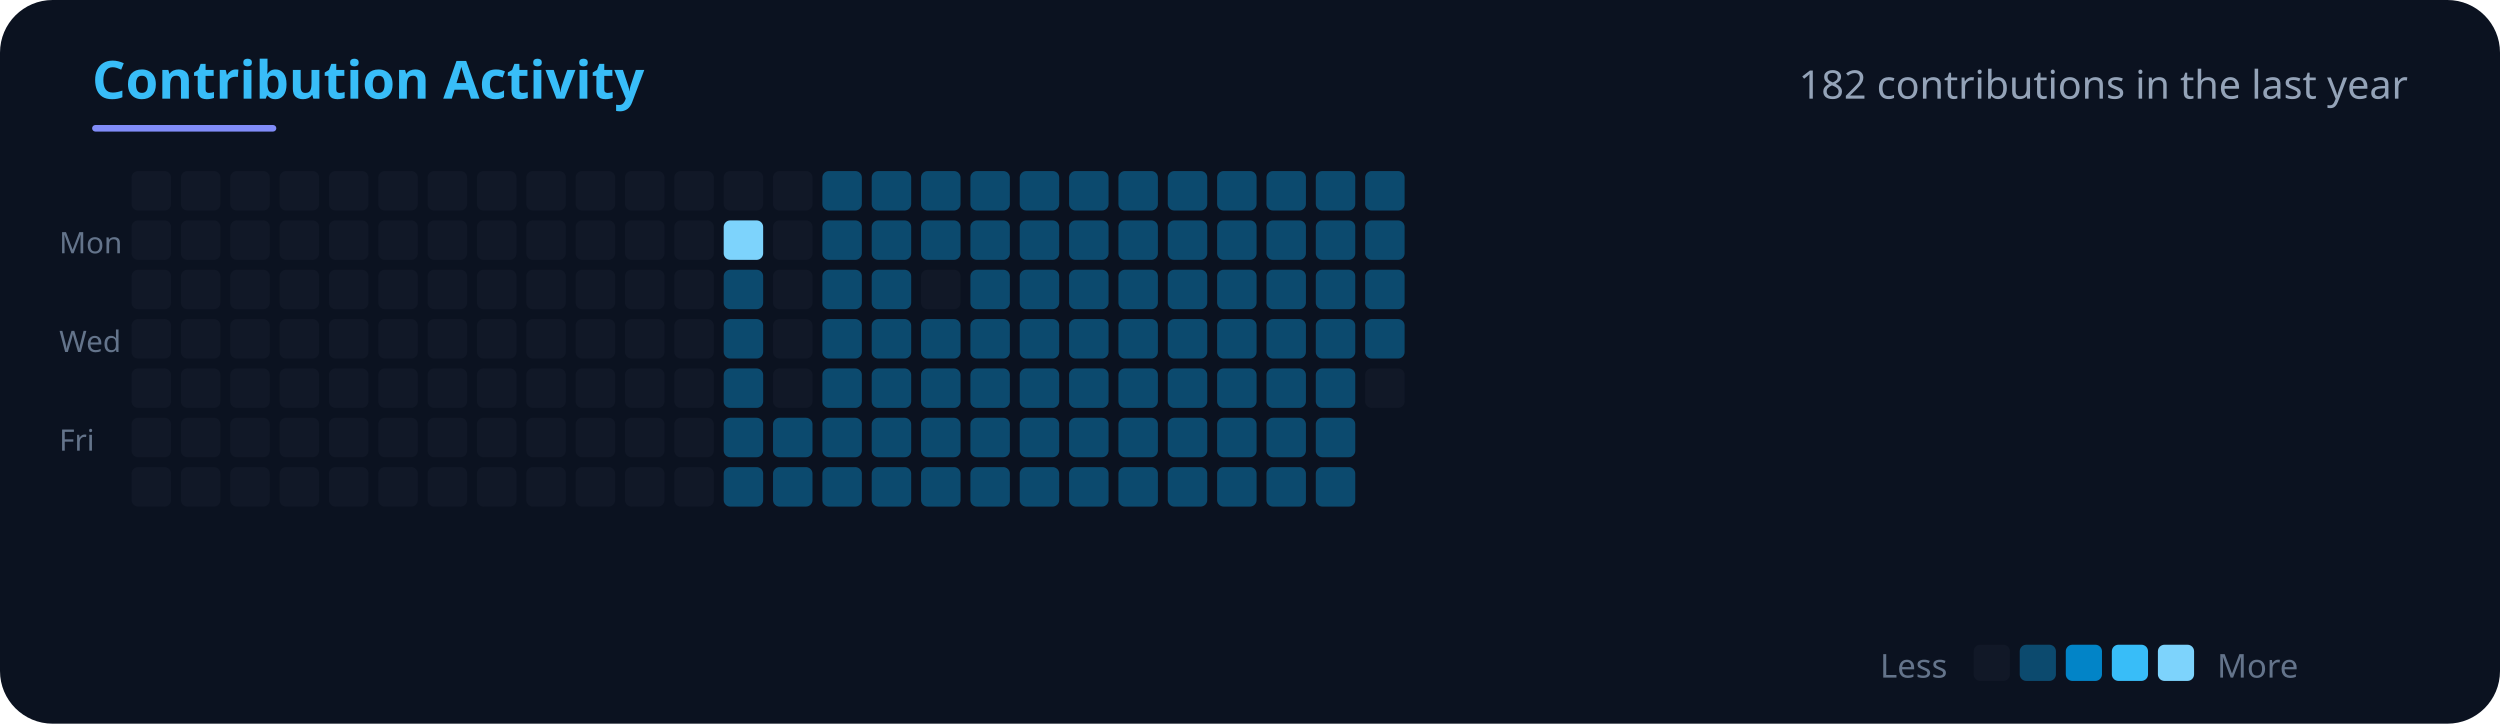
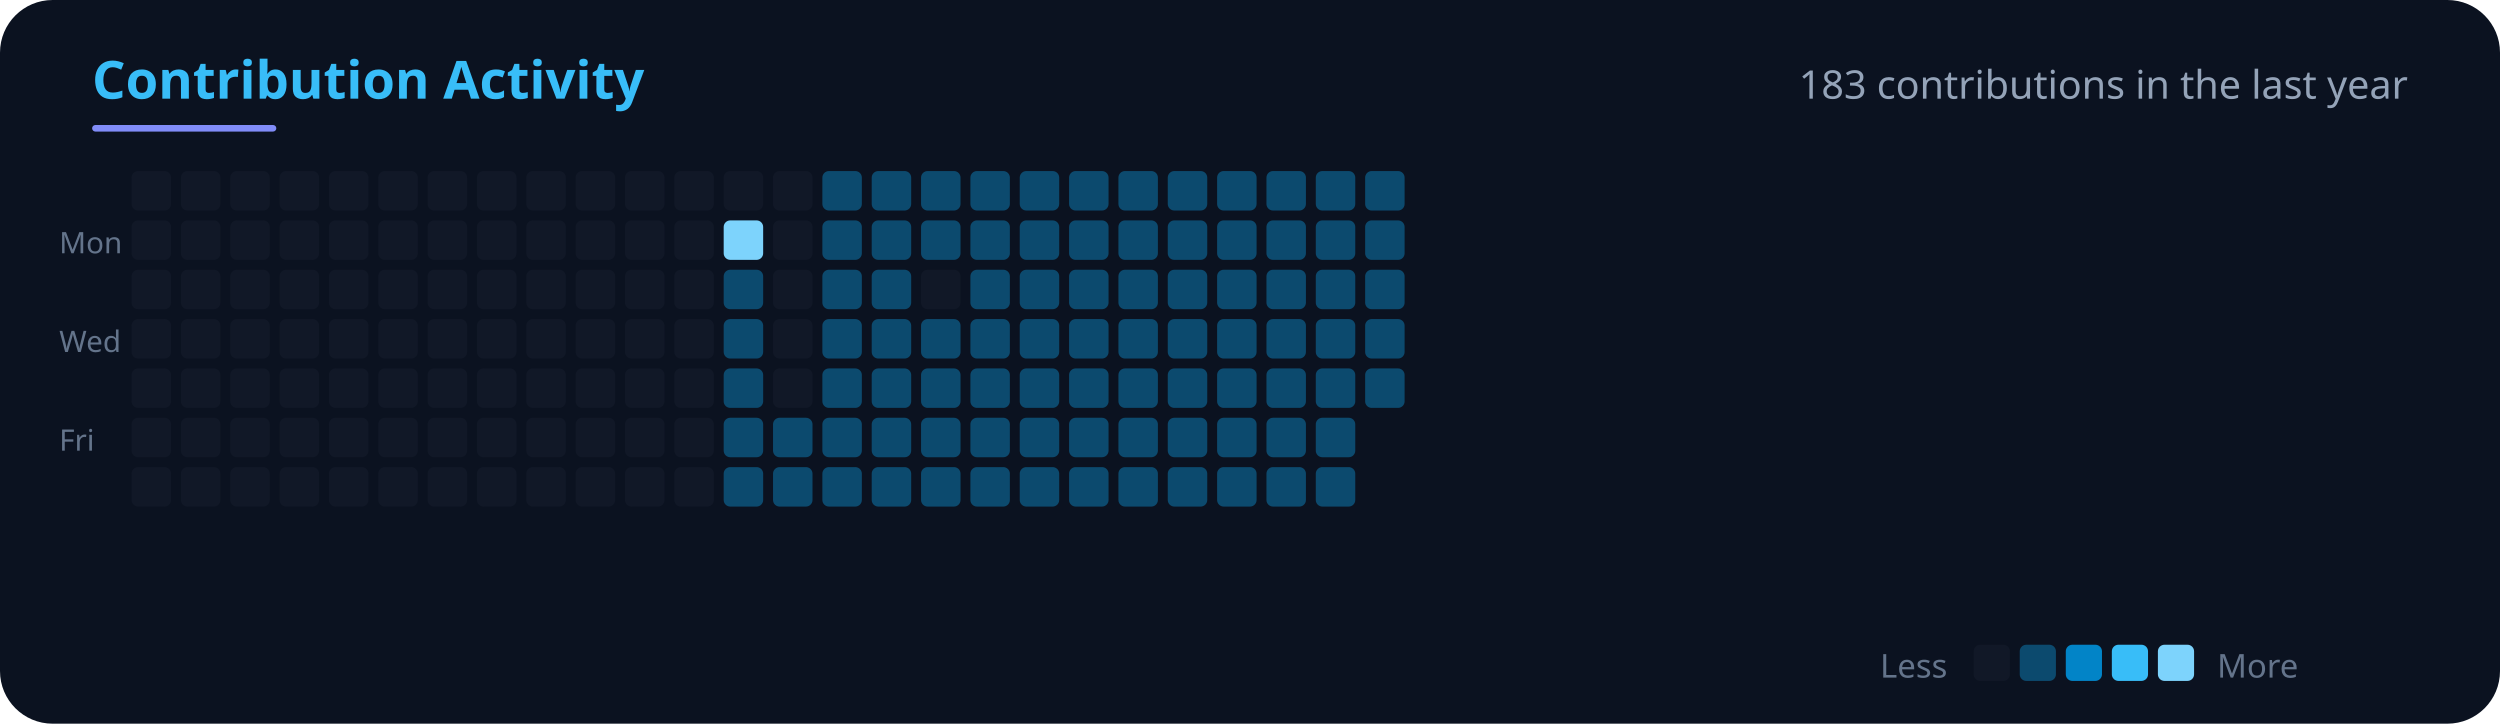
<svg xmlns="http://www.w3.org/2000/svg" width="760" height="220" viewBox="0 0 760 220" role="img">
  <rect width="100%" height="100%" rx="16" fill="#0B1220" />
  <text x="28" y="30" fill="#38BDF8" font-family="Segoe UI, Ubuntu, sans-serif" font-size="16" font-weight="700">Contribution Activity</text>
-   <text x="732" y="30" text-anchor="end" fill="#94A3B8" font-family="Segoe UI, Ubuntu, sans-serif" font-size="12">182 contributions in the last year</text>
+   <text x="732" y="30" text-anchor="end" fill="#94A3B8" font-family="Segoe UI, Ubuntu, sans-serif" font-size="12">183 contributions in the last year</text>
  <rect x="28" y="38" width="56" height="2" rx="1" fill="#818CF8" />
  <text x="18" y="77" fill="#64748B" font-family="Segoe UI, Ubuntu, sans-serif" font-size="9">Mon</text>
  <text x="18" y="107" fill="#64748B" font-family="Segoe UI, Ubuntu, sans-serif" font-size="9">Wed</text>
  <text x="18" y="137" fill="#64748B" font-family="Segoe UI, Ubuntu, sans-serif" font-size="9">Fri</text>
  <rect x="40" y="52" width="12" height="12" rx="2" fill="#111827" />
  <rect x="40" y="67" width="12" height="12" rx="2" fill="#111827" />
  <rect x="40" y="82" width="12" height="12" rx="2" fill="#111827" />
  <rect x="40" y="97" width="12" height="12" rx="2" fill="#111827" />
  <rect x="40" y="112" width="12" height="12" rx="2" fill="#111827" />
  <rect x="40" y="127" width="12" height="12" rx="2" fill="#111827" />
  <rect x="40" y="142" width="12" height="12" rx="2" fill="#111827" />
  <rect x="55" y="52" width="12" height="12" rx="2" fill="#111827" />
  <rect x="55" y="67" width="12" height="12" rx="2" fill="#111827" />
  <rect x="55" y="82" width="12" height="12" rx="2" fill="#111827" />
  <rect x="55" y="97" width="12" height="12" rx="2" fill="#111827" />
  <rect x="55" y="112" width="12" height="12" rx="2" fill="#111827" />
  <rect x="55" y="127" width="12" height="12" rx="2" fill="#111827" />
  <rect x="55" y="142" width="12" height="12" rx="2" fill="#111827" />
  <rect x="70" y="52" width="12" height="12" rx="2" fill="#111827" />
  <rect x="70" y="67" width="12" height="12" rx="2" fill="#111827" />
  <rect x="70" y="82" width="12" height="12" rx="2" fill="#111827" />
  <rect x="70" y="97" width="12" height="12" rx="2" fill="#111827" />
  <rect x="70" y="112" width="12" height="12" rx="2" fill="#111827" />
  <rect x="70" y="127" width="12" height="12" rx="2" fill="#111827" />
  <rect x="70" y="142" width="12" height="12" rx="2" fill="#111827" />
  <rect x="85" y="52" width="12" height="12" rx="2" fill="#111827" />
  <rect x="85" y="67" width="12" height="12" rx="2" fill="#111827" />
  <rect x="85" y="82" width="12" height="12" rx="2" fill="#111827" />
  <rect x="85" y="97" width="12" height="12" rx="2" fill="#111827" />
  <rect x="85" y="112" width="12" height="12" rx="2" fill="#111827" />
  <rect x="85" y="127" width="12" height="12" rx="2" fill="#111827" />
  <rect x="85" y="142" width="12" height="12" rx="2" fill="#111827" />
  <rect x="100" y="52" width="12" height="12" rx="2" fill="#111827" />
  <rect x="100" y="67" width="12" height="12" rx="2" fill="#111827" />
  <rect x="100" y="82" width="12" height="12" rx="2" fill="#111827" />
  <rect x="100" y="97" width="12" height="12" rx="2" fill="#111827" />
  <rect x="100" y="112" width="12" height="12" rx="2" fill="#111827" />
  <rect x="100" y="127" width="12" height="12" rx="2" fill="#111827" />
  <rect x="100" y="142" width="12" height="12" rx="2" fill="#111827" />
  <rect x="115" y="52" width="12" height="12" rx="2" fill="#111827" />
  <rect x="115" y="67" width="12" height="12" rx="2" fill="#111827" />
  <rect x="115" y="82" width="12" height="12" rx="2" fill="#111827" />
  <rect x="115" y="97" width="12" height="12" rx="2" fill="#111827" />
  <rect x="115" y="112" width="12" height="12" rx="2" fill="#111827" />
  <rect x="115" y="127" width="12" height="12" rx="2" fill="#111827" />
  <rect x="115" y="142" width="12" height="12" rx="2" fill="#111827" />
  <rect x="130" y="52" width="12" height="12" rx="2" fill="#111827" />
  <rect x="130" y="67" width="12" height="12" rx="2" fill="#111827" />
  <rect x="130" y="82" width="12" height="12" rx="2" fill="#111827" />
  <rect x="130" y="97" width="12" height="12" rx="2" fill="#111827" />
  <rect x="130" y="112" width="12" height="12" rx="2" fill="#111827" />
  <rect x="130" y="127" width="12" height="12" rx="2" fill="#111827" />
  <rect x="130" y="142" width="12" height="12" rx="2" fill="#111827" />
  <rect x="145" y="52" width="12" height="12" rx="2" fill="#111827" />
  <rect x="145" y="67" width="12" height="12" rx="2" fill="#111827" />
  <rect x="145" y="82" width="12" height="12" rx="2" fill="#111827" />
  <rect x="145" y="97" width="12" height="12" rx="2" fill="#111827" />
  <rect x="145" y="112" width="12" height="12" rx="2" fill="#111827" />
  <rect x="145" y="127" width="12" height="12" rx="2" fill="#111827" />
  <rect x="145" y="142" width="12" height="12" rx="2" fill="#111827" />
  <rect x="160" y="52" width="12" height="12" rx="2" fill="#111827" />
  <rect x="160" y="67" width="12" height="12" rx="2" fill="#111827" />
  <rect x="160" y="82" width="12" height="12" rx="2" fill="#111827" />
  <rect x="160" y="97" width="12" height="12" rx="2" fill="#111827" />
  <rect x="160" y="112" width="12" height="12" rx="2" fill="#111827" />
  <rect x="160" y="127" width="12" height="12" rx="2" fill="#111827" />
  <rect x="160" y="142" width="12" height="12" rx="2" fill="#111827" />
  <rect x="175" y="52" width="12" height="12" rx="2" fill="#111827" />
  <rect x="175" y="67" width="12" height="12" rx="2" fill="#111827" />
  <rect x="175" y="82" width="12" height="12" rx="2" fill="#111827" />
  <rect x="175" y="97" width="12" height="12" rx="2" fill="#111827" />
  <rect x="175" y="112" width="12" height="12" rx="2" fill="#111827" />
  <rect x="175" y="127" width="12" height="12" rx="2" fill="#111827" />
  <rect x="175" y="142" width="12" height="12" rx="2" fill="#111827" />
  <rect x="190" y="52" width="12" height="12" rx="2" fill="#111827" />
  <rect x="190" y="67" width="12" height="12" rx="2" fill="#111827" />
  <rect x="190" y="82" width="12" height="12" rx="2" fill="#111827" />
  <rect x="190" y="97" width="12" height="12" rx="2" fill="#111827" />
  <rect x="190" y="112" width="12" height="12" rx="2" fill="#111827" />
  <rect x="190" y="127" width="12" height="12" rx="2" fill="#111827" />
  <rect x="190" y="142" width="12" height="12" rx="2" fill="#111827" />
  <rect x="205" y="52" width="12" height="12" rx="2" fill="#111827" />
  <rect x="205" y="67" width="12" height="12" rx="2" fill="#111827" />
  <rect x="205" y="82" width="12" height="12" rx="2" fill="#111827" />
  <rect x="205" y="97" width="12" height="12" rx="2" fill="#111827" />
  <rect x="205" y="112" width="12" height="12" rx="2" fill="#111827" />
  <rect x="205" y="127" width="12" height="12" rx="2" fill="#111827" />
  <rect x="205" y="142" width="12" height="12" rx="2" fill="#111827" />
  <rect x="220" y="52" width="12" height="12" rx="2" fill="#111827" />
  <rect x="220" y="67" width="12" height="12" rx="2" fill="#7DD3FC" />
  <rect x="220" y="82" width="12" height="12" rx="2" fill="#0C4A6E" />
  <rect x="220" y="97" width="12" height="12" rx="2" fill="#0C4A6E" />
  <rect x="220" y="112" width="12" height="12" rx="2" fill="#0C4A6E" />
  <rect x="220" y="127" width="12" height="12" rx="2" fill="#0C4A6E" />
  <rect x="220" y="142" width="12" height="12" rx="2" fill="#0C4A6E" />
  <rect x="235" y="52" width="12" height="12" rx="2" fill="#111827" />
  <rect x="235" y="67" width="12" height="12" rx="2" fill="#111827" />
  <rect x="235" y="82" width="12" height="12" rx="2" fill="#111827" />
  <rect x="235" y="97" width="12" height="12" rx="2" fill="#111827" />
  <rect x="235" y="112" width="12" height="12" rx="2" fill="#111827" />
  <rect x="235" y="127" width="12" height="12" rx="2" fill="#0C4A6E" />
  <rect x="235" y="142" width="12" height="12" rx="2" fill="#0C4A6E" />
  <rect x="250" y="52" width="12" height="12" rx="2" fill="#0C4A6E" />
  <rect x="250" y="67" width="12" height="12" rx="2" fill="#0C4A6E" />
  <rect x="250" y="82" width="12" height="12" rx="2" fill="#0C4A6E" />
  <rect x="250" y="97" width="12" height="12" rx="2" fill="#0C4A6E" />
  <rect x="250" y="112" width="12" height="12" rx="2" fill="#0C4A6E" />
  <rect x="250" y="127" width="12" height="12" rx="2" fill="#0C4A6E" />
  <rect x="250" y="142" width="12" height="12" rx="2" fill="#0C4A6E" />
  <rect x="265" y="52" width="12" height="12" rx="2" fill="#0C4A6E" />
  <rect x="265" y="67" width="12" height="12" rx="2" fill="#0C4A6E" />
  <rect x="265" y="82" width="12" height="12" rx="2" fill="#0C4A6E" />
  <rect x="265" y="97" width="12" height="12" rx="2" fill="#0C4A6E" />
  <rect x="265" y="112" width="12" height="12" rx="2" fill="#0C4A6E" />
  <rect x="265" y="127" width="12" height="12" rx="2" fill="#0C4A6E" />
  <rect x="265" y="142" width="12" height="12" rx="2" fill="#0C4A6E" />
  <rect x="280" y="52" width="12" height="12" rx="2" fill="#0C4A6E" />
  <rect x="280" y="67" width="12" height="12" rx="2" fill="#0C4A6E" />
  <rect x="280" y="82" width="12" height="12" rx="2" fill="#111827" />
  <rect x="280" y="97" width="12" height="12" rx="2" fill="#0C4A6E" />
  <rect x="280" y="112" width="12" height="12" rx="2" fill="#0C4A6E" />
  <rect x="280" y="127" width="12" height="12" rx="2" fill="#0C4A6E" />
  <rect x="280" y="142" width="12" height="12" rx="2" fill="#0C4A6E" />
  <rect x="295" y="52" width="12" height="12" rx="2" fill="#0C4A6E" />
  <rect x="295" y="67" width="12" height="12" rx="2" fill="#0C4A6E" />
  <rect x="295" y="82" width="12" height="12" rx="2" fill="#0C4A6E" />
  <rect x="295" y="97" width="12" height="12" rx="2" fill="#0C4A6E" />
  <rect x="295" y="112" width="12" height="12" rx="2" fill="#0C4A6E" />
  <rect x="295" y="127" width="12" height="12" rx="2" fill="#0C4A6E" />
  <rect x="295" y="142" width="12" height="12" rx="2" fill="#0C4A6E" />
  <rect x="310" y="52" width="12" height="12" rx="2" fill="#0C4A6E" />
  <rect x="310" y="67" width="12" height="12" rx="2" fill="#0C4A6E" />
  <rect x="310" y="82" width="12" height="12" rx="2" fill="#0C4A6E" />
  <rect x="310" y="97" width="12" height="12" rx="2" fill="#0C4A6E" />
  <rect x="310" y="112" width="12" height="12" rx="2" fill="#0C4A6E" />
  <rect x="310" y="127" width="12" height="12" rx="2" fill="#0C4A6E" />
  <rect x="310" y="142" width="12" height="12" rx="2" fill="#0C4A6E" />
  <rect x="325" y="52" width="12" height="12" rx="2" fill="#0C4A6E" />
  <rect x="325" y="67" width="12" height="12" rx="2" fill="#0C4A6E" />
  <rect x="325" y="82" width="12" height="12" rx="2" fill="#0C4A6E" />
  <rect x="325" y="97" width="12" height="12" rx="2" fill="#0C4A6E" />
  <rect x="325" y="112" width="12" height="12" rx="2" fill="#0C4A6E" />
  <rect x="325" y="127" width="12" height="12" rx="2" fill="#0C4A6E" />
  <rect x="325" y="142" width="12" height="12" rx="2" fill="#0C4A6E" />
  <rect x="340" y="52" width="12" height="12" rx="2" fill="#0C4A6E" />
  <rect x="340" y="67" width="12" height="12" rx="2" fill="#0C4A6E" />
  <rect x="340" y="82" width="12" height="12" rx="2" fill="#0C4A6E" />
  <rect x="340" y="97" width="12" height="12" rx="2" fill="#0C4A6E" />
  <rect x="340" y="112" width="12" height="12" rx="2" fill="#0C4A6E" />
  <rect x="340" y="127" width="12" height="12" rx="2" fill="#0C4A6E" />
  <rect x="340" y="142" width="12" height="12" rx="2" fill="#0C4A6E" />
  <rect x="355" y="52" width="12" height="12" rx="2" fill="#0C4A6E" />
  <rect x="355" y="67" width="12" height="12" rx="2" fill="#0C4A6E" />
  <rect x="355" y="82" width="12" height="12" rx="2" fill="#0C4A6E" />
  <rect x="355" y="97" width="12" height="12" rx="2" fill="#0C4A6E" />
  <rect x="355" y="112" width="12" height="12" rx="2" fill="#0C4A6E" />
  <rect x="355" y="127" width="12" height="12" rx="2" fill="#0C4A6E" />
  <rect x="355" y="142" width="12" height="12" rx="2" fill="#0C4A6E" />
  <rect x="370" y="52" width="12" height="12" rx="2" fill="#0C4A6E" />
  <rect x="370" y="67" width="12" height="12" rx="2" fill="#0C4A6E" />
  <rect x="370" y="82" width="12" height="12" rx="2" fill="#0C4A6E" />
  <rect x="370" y="97" width="12" height="12" rx="2" fill="#0C4A6E" />
  <rect x="370" y="112" width="12" height="12" rx="2" fill="#0C4A6E" />
  <rect x="370" y="127" width="12" height="12" rx="2" fill="#0C4A6E" />
  <rect x="370" y="142" width="12" height="12" rx="2" fill="#0C4A6E" />
  <rect x="385" y="52" width="12" height="12" rx="2" fill="#0C4A6E" />
  <rect x="385" y="67" width="12" height="12" rx="2" fill="#0C4A6E" />
  <rect x="385" y="82" width="12" height="12" rx="2" fill="#0C4A6E" />
  <rect x="385" y="97" width="12" height="12" rx="2" fill="#0C4A6E" />
  <rect x="385" y="112" width="12" height="12" rx="2" fill="#0C4A6E" />
  <rect x="385" y="127" width="12" height="12" rx="2" fill="#0C4A6E" />
  <rect x="385" y="142" width="12" height="12" rx="2" fill="#0C4A6E" />
  <rect x="400" y="52" width="12" height="12" rx="2" fill="#0C4A6E" />
  <rect x="400" y="67" width="12" height="12" rx="2" fill="#0C4A6E" />
  <rect x="400" y="82" width="12" height="12" rx="2" fill="#0C4A6E" />
  <rect x="400" y="97" width="12" height="12" rx="2" fill="#0C4A6E" />
  <rect x="400" y="112" width="12" height="12" rx="2" fill="#0C4A6E" />
  <rect x="400" y="127" width="12" height="12" rx="2" fill="#0C4A6E" />
  <rect x="400" y="142" width="12" height="12" rx="2" fill="#0C4A6E" />
  <rect x="415" y="52" width="12" height="12" rx="2" fill="#0C4A6E" />
  <rect x="415" y="67" width="12" height="12" rx="2" fill="#0C4A6E" />
  <rect x="415" y="82" width="12" height="12" rx="2" fill="#0C4A6E" />
  <rect x="415" y="97" width="12" height="12" rx="2" fill="#0C4A6E" />
-   <rect x="415" y="112" width="12" height="12" rx="2" fill="#111827" />
+   <rect x="415" y="112" width="12" height="12" rx="2" fill="#0C4A6E" />
  <text x="592" y="206" text-anchor="end" fill="#64748B" font-size="10" font-family="Segoe UI, Ubuntu, sans-serif">Less</text>
  <rect x="600" y="196" width="11" height="11" rx="2" fill="#111827" />
  <rect x="614" y="196" width="11" height="11" rx="2" fill="#0C4A6E" />
  <rect x="628" y="196" width="11" height="11" rx="2" fill="#0284C7" />
  <rect x="642" y="196" width="11" height="11" rx="2" fill="#38BDF8" />
  <rect x="656" y="196" width="11" height="11" rx="2" fill="#7DD3FC" />
  <text x="674" y="206" fill="#64748B" font-size="10" font-family="Segoe UI, Ubuntu, sans-serif">More</text>
</svg>
